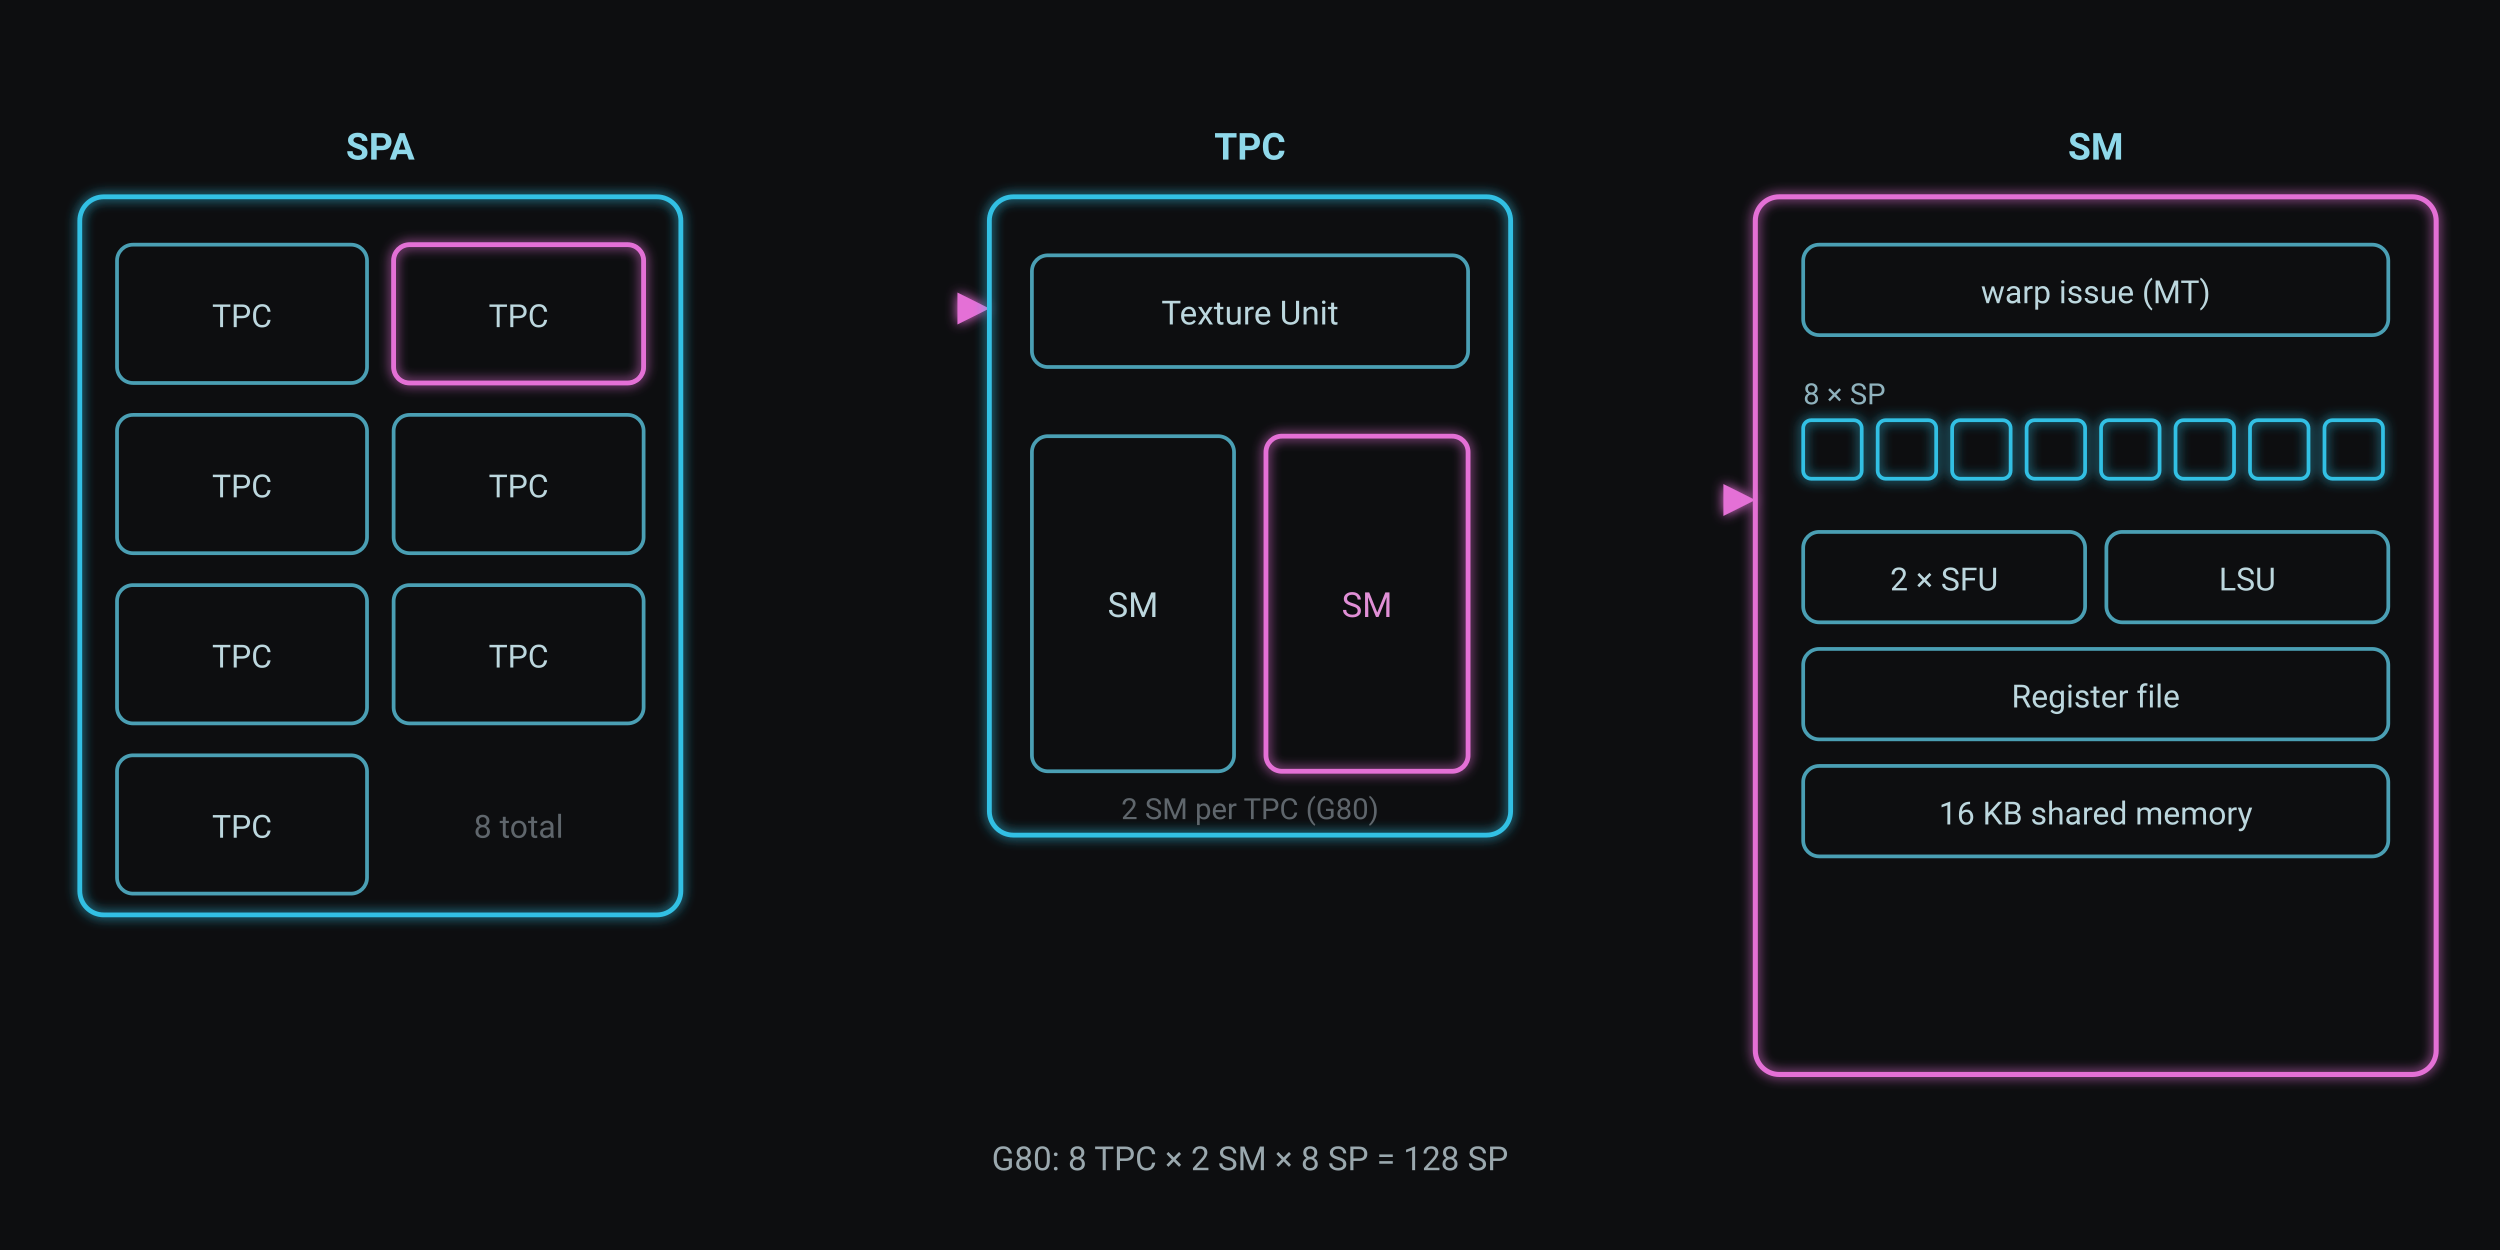
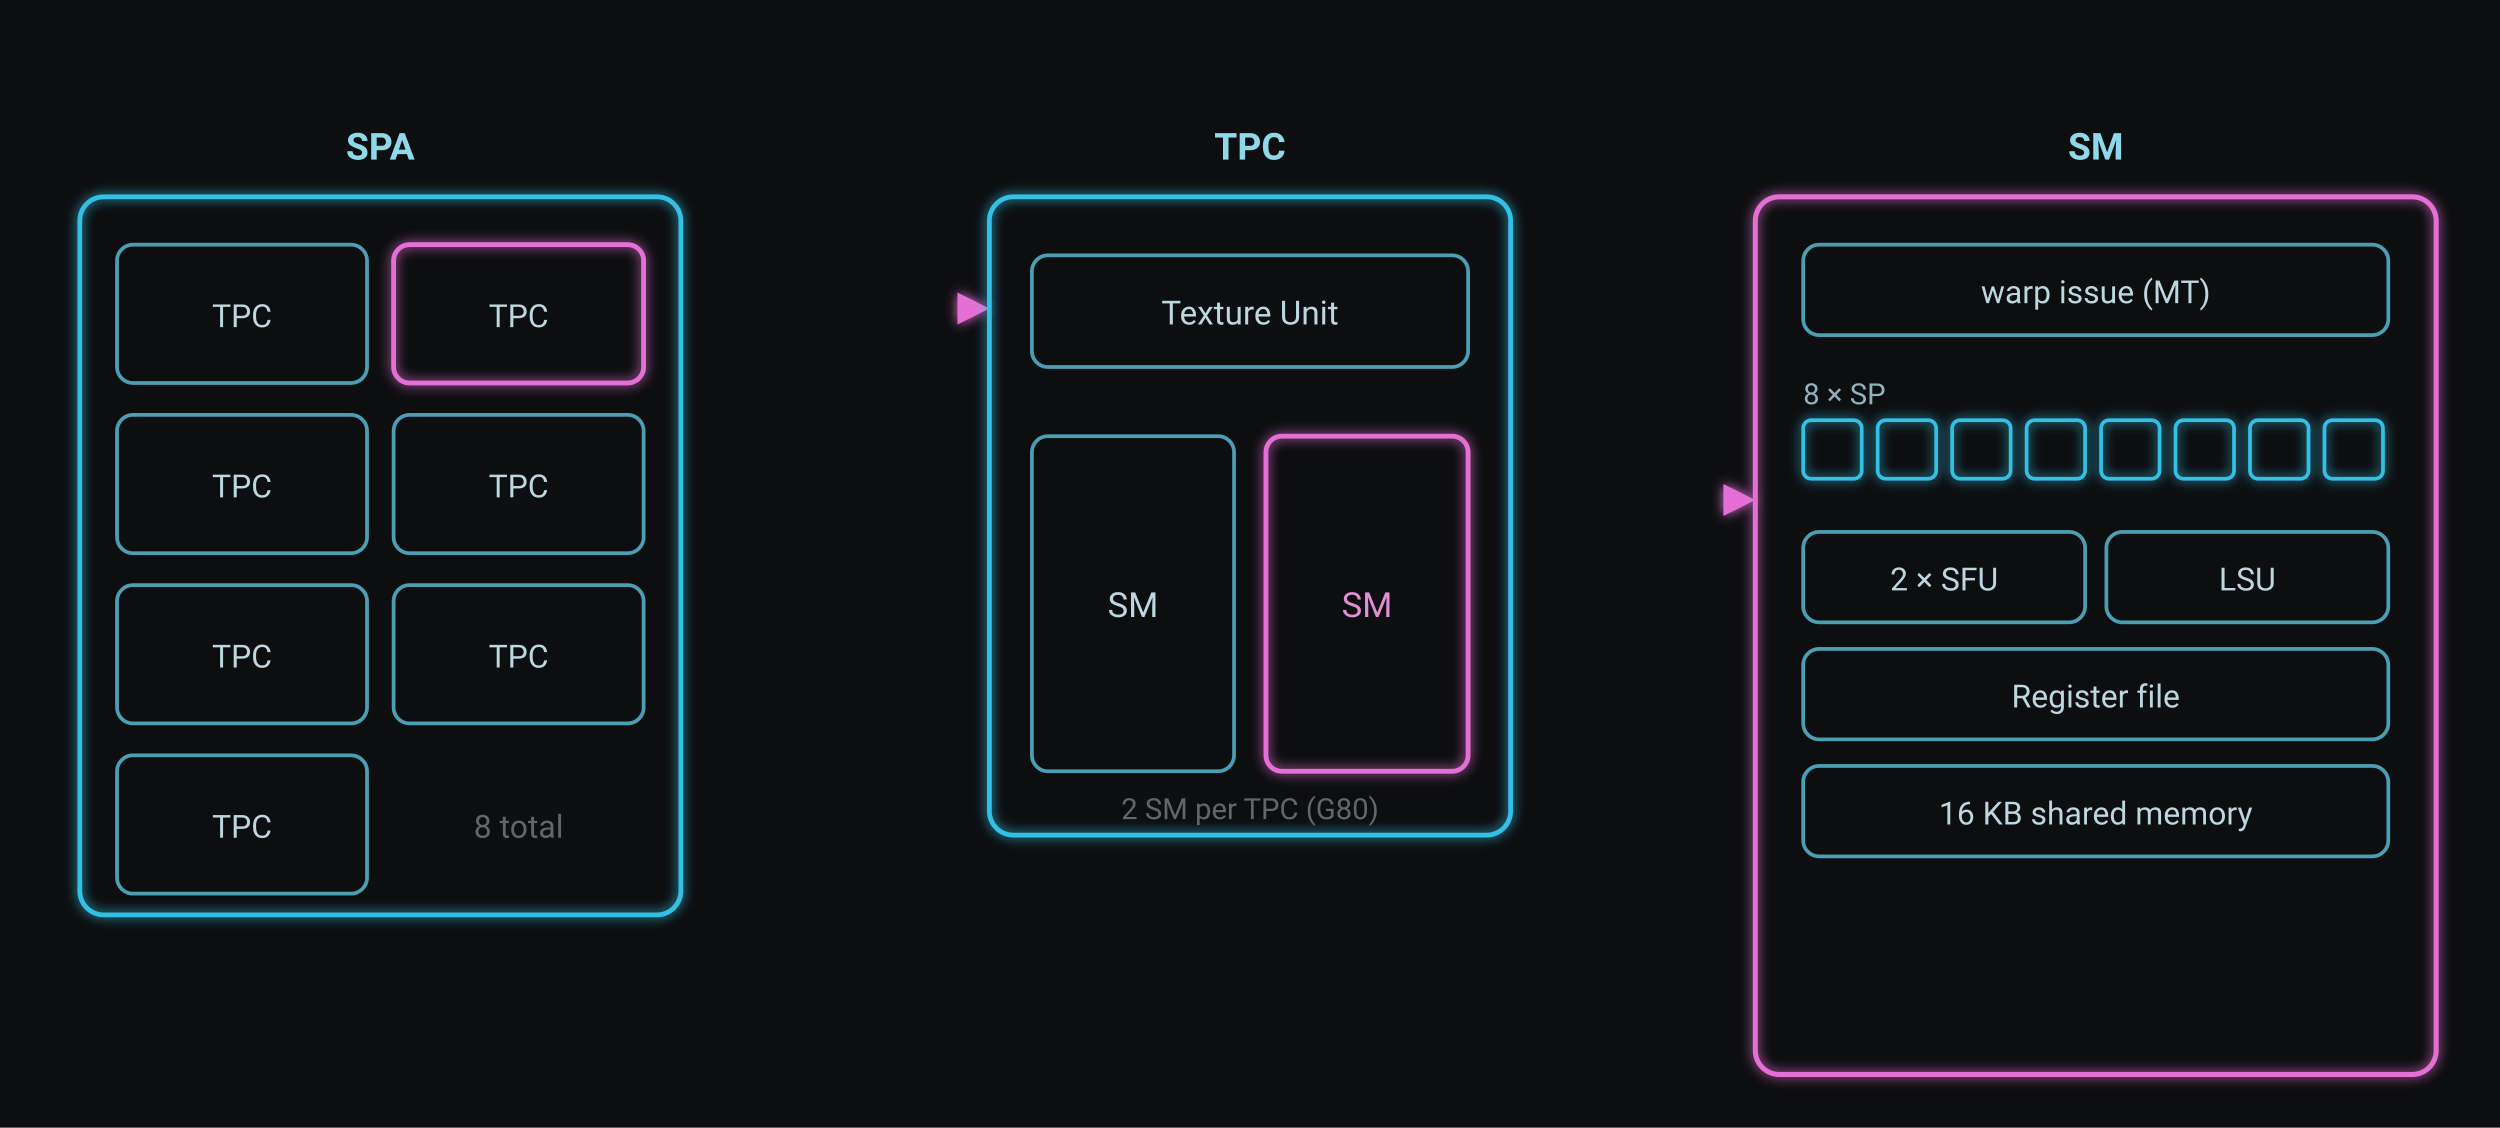
- <svg xmlns="http://www.w3.org/2000/svg" viewBox="0 0 940 470" role="img">
+ <svg xmlns="http://www.w3.org/2000/svg" viewBox="0 0 940 424" role="img">
  <style>text{font-family:'Roboto','Noto Sans KR',-apple-system,BlinkMacSystemFont,sans-serif;}</style>
  <defs>
    <filter id="g" x="-40%" y="-40%" width="180%" height="180%">
      <feGaussianBlur stdDeviation="2.2" result="b" />
      <feMerge>
        <feMergeNode in="b" />
        <feMergeNode in="SourceGraphic" />
      </feMerge>
    </filter>
  </defs>
-   <rect width="940" height="470" fill="#0d0e10" />
+   <rect width="940" height="424" fill="#0d0e10" />
  <g text-anchor="middle" font-size="14" font-weight="700" fill="#8fd8ea">
    <text x="143" y="60">SPA</text>
    <text x="470" y="60">TPC</text>
    <text x="788" y="60">SM</text>
  </g>
  <g stroke="#e46fd6" stroke-width="1.8" fill="#e46fd6" stroke-dasharray="5 4" filter="url(#g)">
    <path d="M242 116 L366 116" />
  </g>
  <path d="M360 110 L372 116 L360 122 Z" fill="#e46fd6" filter="url(#g)" />
  <g stroke="#e46fd6" stroke-width="1.8" fill="#e46fd6" stroke-dasharray="5 4" filter="url(#g)">
    <path d="M556 188 L654 188" />
  </g>
  <path d="M648 182 L660 188 L648 194 Z" fill="#e46fd6" filter="url(#g)" />
  <rect x="30" y="74" width="226" height="270" rx="9" fill="none" stroke="#33c0e4" stroke-width="1.8" filter="url(#g)" />
  <g fill="none" stroke="#4a9fb4" stroke-width="1.4">
    <rect x="44" y="92" width="94" height="52" rx="6" />
    <rect x="148" y="92" width="94" height="52" rx="6" />
    <rect x="44" y="156" width="94" height="52" rx="6" />
    <rect x="148" y="156" width="94" height="52" rx="6" />
    <rect x="44" y="220" width="94" height="52" rx="6" />
    <rect x="148" y="220" width="94" height="52" rx="6" />
    <rect x="44" y="284" width="94" height="52" rx="6" />
  </g>
  <rect x="148" y="92" width="94" height="52" rx="6" fill="none" stroke="#e46fd6" stroke-width="1.8" filter="url(#g)" />
  <g text-anchor="middle" font-size="12" fill="#bcd7de">
    <text x="91" y="123">TPC</text>
    <text x="195" y="123">TPC</text>
    <text x="91" y="187">TPC</text>
    <text x="195" y="187">TPC</text>
    <text x="91" y="251">TPC</text>
    <text x="195" y="251">TPC</text>
    <text x="91" y="315">TPC</text>
    <text x="195" y="315" fill="#5f666c">8 total</text>
  </g>
  <rect x="372" y="74" width="196" height="240" rx="9" fill="none" stroke="#33c0e4" stroke-width="1.8" filter="url(#g)" />
  <rect x="388" y="96" width="164" height="42" rx="6" fill="none" stroke="#4a9fb4" stroke-width="1.4" />
  <text x="470" y="122" text-anchor="middle" font-size="12.5" fill="#bcd7de">Texture Unit</text>
  <rect x="388" y="164" width="76" height="126" rx="6" fill="none" stroke="#4a9fb4" stroke-width="1.4" />
  <rect x="476" y="164" width="76" height="126" rx="6" fill="none" stroke="#e46fd6" stroke-width="1.8" filter="url(#g)" />
  <g text-anchor="middle" font-size="13" fill="#bcd7de">
    <text x="426" y="232">SM</text>
    <text x="514" y="232" fill="#e08fd6">SM</text>
  </g>
  <text x="470" y="308" text-anchor="middle" font-size="11" fill="#5f666c">2 SM per TPC (G80)</text>
  <rect x="660" y="74" width="256" height="330" rx="9" fill="none" stroke="#e46fd6" stroke-width="1.9" filter="url(#g)" />
  <rect x="678" y="92" width="220" height="34" rx="6" fill="none" stroke="#4a9fb4" stroke-width="1.4" />
  <text x="788" y="114" text-anchor="middle" font-size="12" fill="#bcd7de">warp issue (MT)</text>
  <text x="678" y="152" font-size="11" fill="#8fb2bd">8 × SP</text>
  <g fill="none" stroke="#33c0e4" stroke-width="1.4" filter="url(#g)">
    <rect x="678" y="158" width="22" height="22" rx="3" />
    <rect x="706" y="158" width="22" height="22" rx="3" />
    <rect x="734" y="158" width="22" height="22" rx="3" />
    <rect x="762" y="158" width="22" height="22" rx="3" />
    <rect x="790" y="158" width="22" height="22" rx="3" />
    <rect x="818" y="158" width="22" height="22" rx="3" />
    <rect x="846" y="158" width="22" height="22" rx="3" />
    <rect x="874" y="158" width="22" height="22" rx="3" />
  </g>
  <g fill="none" stroke="#4a9fb4" stroke-width="1.4">
    <rect x="678" y="200" width="106" height="34" rx="6" />
    <rect x="792" y="200" width="106" height="34" rx="6" />
    <rect x="678" y="244" width="220" height="34" rx="6" />
    <rect x="678" y="288" width="220" height="34" rx="6" />
  </g>
  <g text-anchor="middle" font-size="12" fill="#bcd7de">
    <text x="731" y="222">2 × SFU</text>
    <text x="845" y="222">LSU</text>
    <text x="788" y="266">Register file</text>
    <text x="788" y="310">16 KB shared memory</text>
  </g>
-   <text x="470" y="440" text-anchor="middle" font-size="12.5" fill="#9aa8ae">G80: 8 TPC × 2 SM × 8 SP = 128 SP</text>
</svg>
